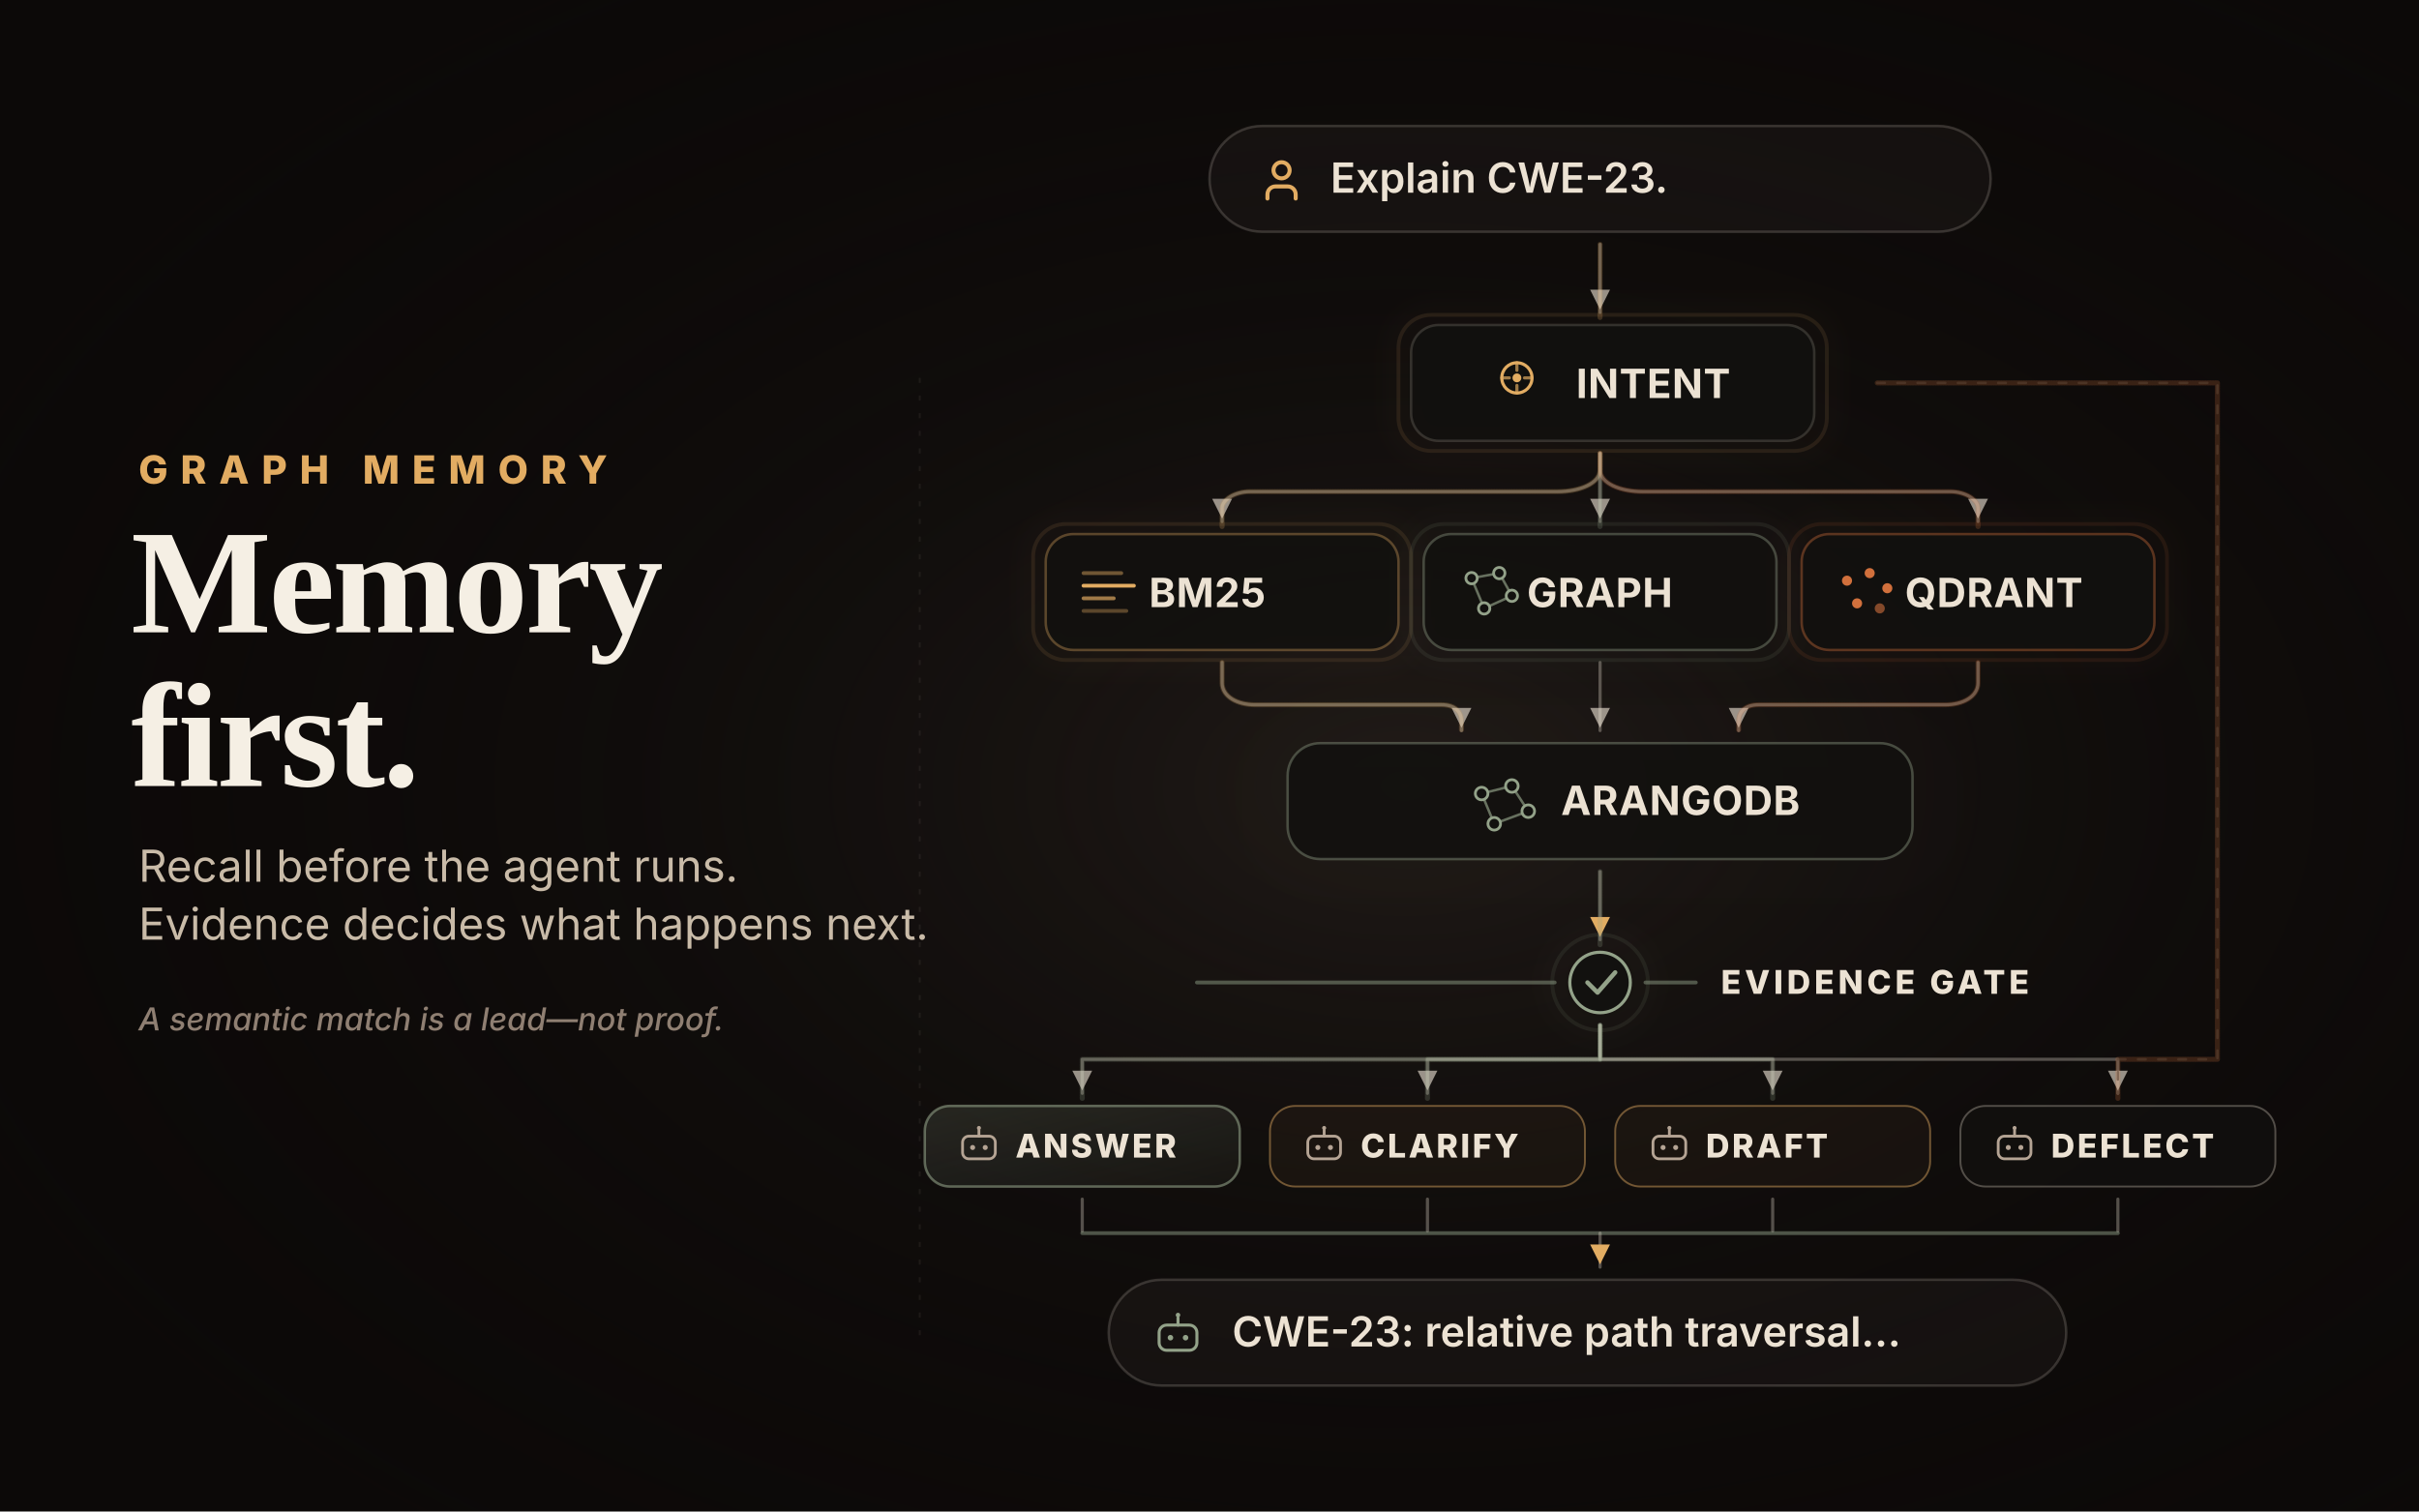
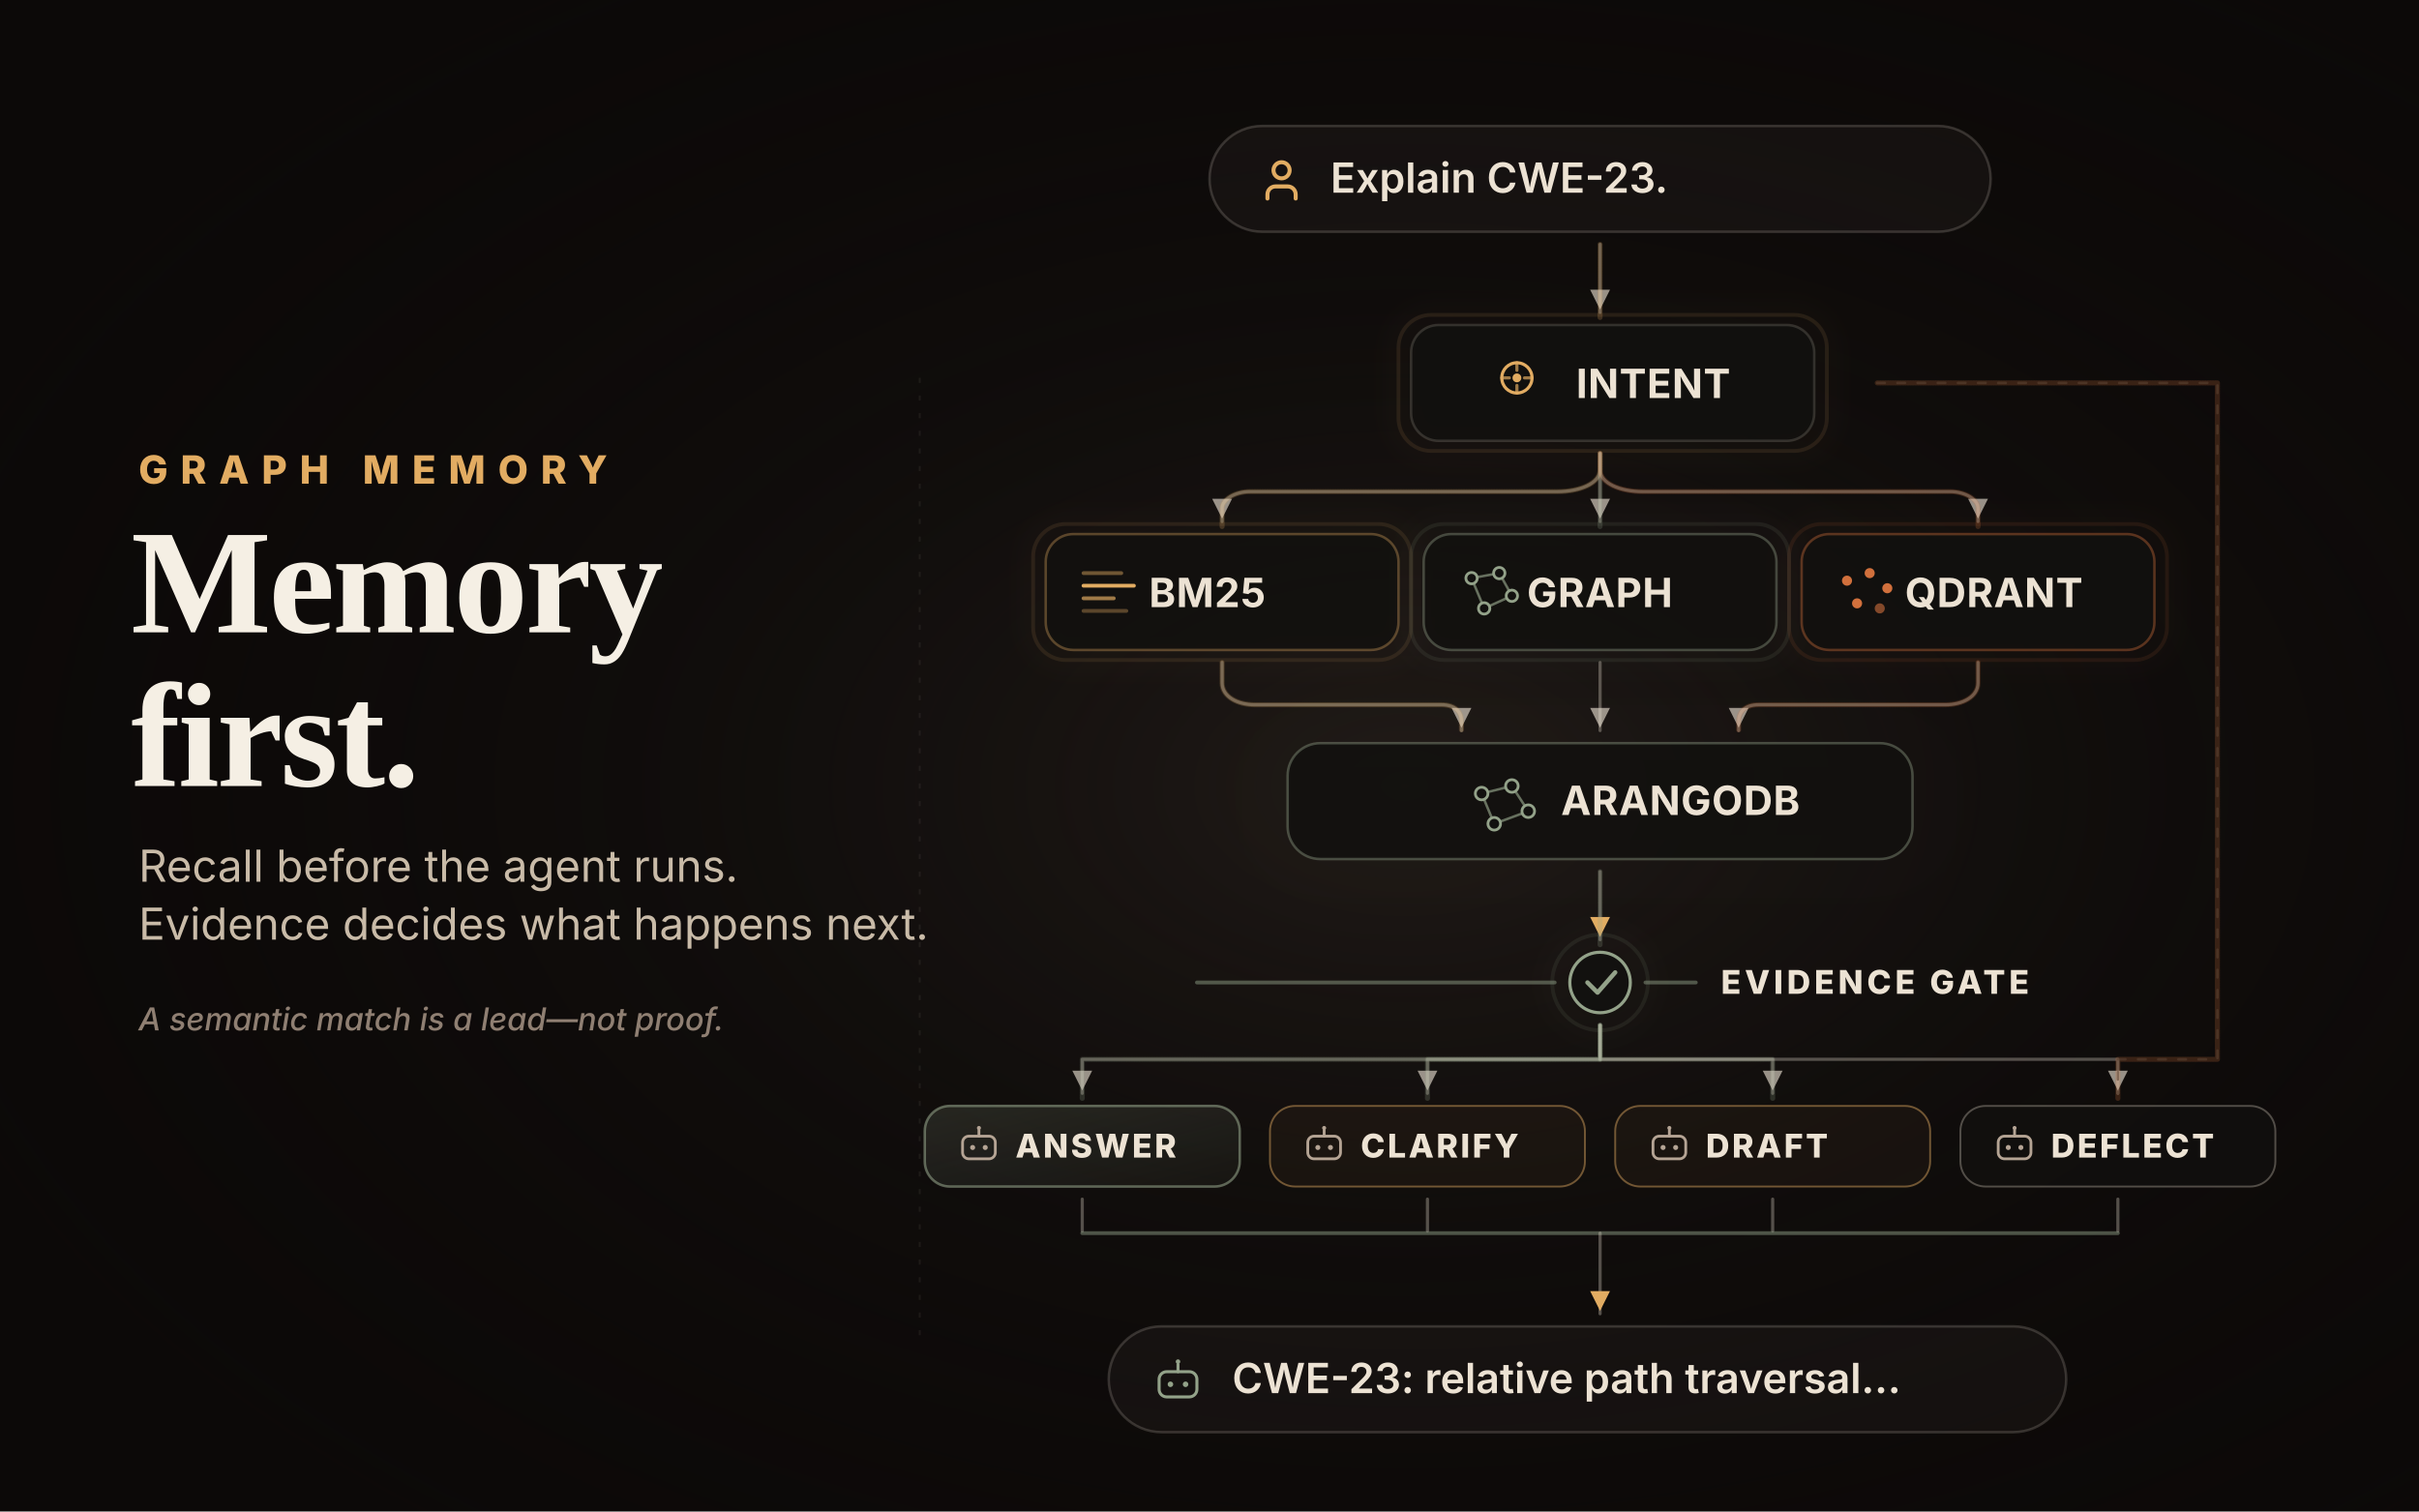
<svg xmlns="http://www.w3.org/2000/svg" viewBox="0 0 1920 1200" width="1920" height="1200" preserveAspectRatio="xMidYMid meet" role="img" aria-labelledby="memory-pipeline-title memory-pipeline-desc" tabindex="0">
  <defs>
    <radialGradient id="bg-glow" cx="58%" cy="52%" r="66%">
      <stop offset="0" stop-color="#261f1b" stop-opacity="0.78" />
      <stop offset="0.46" stop-color="#151210" stop-opacity="0.42" />
      <stop offset="1" stop-color="#0c0908" stop-opacity="0" />
    </radialGradient>
    <linearGradient id="answer-fill" x1="0" y1="0" x2="1" y2="1">
      <stop offset="0" stop-color="#93a289" stop-opacity="0.17" />
      <stop offset="1" stop-color="#93a289" stop-opacity="0.05" />
    </linearGradient>
    <marker id="flow-arrow" viewBox="0 0 10 10" refX="8" refY="5" markerWidth="9" markerHeight="9" orient="auto-start-reverse">
      <path d="M 0 1.5 L 7 5 L 0 8.5 z" fill="rgba(236,226,211,0.62)" />
    </marker>
    <marker id="flow-arrow-ember" viewBox="0 0 10 10" refX="8" refY="5" markerWidth="9" markerHeight="9" orient="auto-start-reverse">
      <path d="M 0 1.5 L 7 5 L 0 8.5 z" fill="#d1703c" />
    </marker>
    <marker id="flow-arrow-brass" viewBox="0 0 10 10" refX="8" refY="5" markerWidth="9" markerHeight="9" orient="auto-start-reverse">
      <path d="M 0 1.5 L 7 5 L 0 8.5 z" fill="#e2ac62" />
    </marker>
    <filter id="soft-glow" x="-80%" y="-80%" width="260%" height="260%">
      <feGaussianBlur stdDeviation="10" result="blur" />
      <feMerge>
        <feMergeNode in="blur" />
        <feMergeNode in="SourceGraphic" />
      </feMerge>
    </filter>
    <filter id="wide-glow" x="-120%" y="-120%" width="340%" height="340%">
      <feGaussianBlur stdDeviation="22" />
    </filter>
    <style>
      #memory-pipeline .sans {
        font-family: Inter, ui-sans-serif, system-ui, -apple-system, BlinkMacSystemFont, "Segoe UI", sans-serif;
      }
      #memory-pipeline .mono {
        font-family: ui-monospace, SFMono-Regular, Menlo, Monaco, Consolas, "Liberation Mono", monospace;
      }
      #memory-pipeline .eyebrow {
        fill: #e2ac62;
        font-size: 31px;
        font-weight: 760;
        letter-spacing: 10px;
      }
      #memory-pipeline .serif {
        font-family: Fraunces, Georgia, "Times New Roman", serif;
      }
      #memory-pipeline .headline {
        fill: #f5efe4;
        font-size: 118px;
        font-weight: 720;
        letter-spacing: -2px;
      }
      #memory-pipeline .subhead {
        fill: #c9bba8;
        font-size: 35px;
        font-weight: 430;
      }
      #memory-pipeline .footer {
        fill: #8f7f72;
        font-size: 25px;
        font-weight: 480;
        font-style: italic;
      }
      #memory-pipeline .stage-name {
        fill: #ece2d3;
        font-size: 32px;
        font-weight: 660;
        letter-spacing: 0.5px;
      }
      #memory-pipeline .query-label {
        fill: #e2ac62;
        font-size: 19px;
        font-weight: 760;
        letter-spacing: 3px;
      }
      #memory-pipeline .query-text {
        fill: #ece2d3;
        font-size: 33px;
        font-weight: 570;
      }
      #memory-pipeline .gate-name {
        fill: #ece2d3;
        font-size: 26px;
        font-weight: 760;
        letter-spacing: 3px;
      }
      #memory-pipeline .outcome-name {
        fill: #ece2d3;
        font-size: 26px;
        font-weight: 760;
        letter-spacing: 2px;
      }
      #memory-pipeline .terminal-label {
        fill: #b5a494;
        font-size: 26px;
        font-weight: 720;
        letter-spacing: 4px;
      }

      #memory-pipeline .panel {
        fill: rgba(18, 17, 15, 0.86);
        stroke: rgba(236, 226, 211, 0.16);
        stroke-width: 2;
      }
      #memory-pipeline .panel-soft {
        fill: rgba(18, 17, 15, 0.68);
        stroke: rgba(236, 226, 211, 0.30);
        stroke-width: 1.5;
      }
      #memory-pipeline .query-shell {
        fill: rgba(236, 226, 211, 0.035);
        stroke: rgba(236, 226, 211, 0.18);
        stroke-width: 2;
      }
      #memory-pipeline .base-path {
        fill: none;
        stroke: rgba(236, 226, 211, 0.32);
        stroke-width: 2.5;
        stroke-linecap: round;
        stroke-linejoin: round;
      }
      #memory-pipeline .base-path-faint {
        fill: none;
        stroke: #39332e;
        stroke-width: 2;
        stroke-linecap: round;
        stroke-dasharray: 6 10;
        opacity: 0.58;
      }
      #memory-pipeline .flow-path {
        fill: none;
        stroke-width: 4;
        stroke-linecap: round;
        stroke-linejoin: round;
        stroke-dasharray: 1;
        stroke-dashoffset: 0;
        opacity: 0.22;
      }
      #memory-pipeline .flow-amber { stroke: #e2ac62; }
      #memory-pipeline .flow-violet { stroke: #d1703c; }
      #memory-pipeline .flow-mint { stroke: #93a289; }
      #memory-pipeline .stage-halo {
        fill: none;
        stroke-width: 3;
        opacity: 0.12;
      }
      #memory-pipeline .halo-amber { stroke: #e2ac62; }
      #memory-pipeline .halo-violet { stroke: #d1703c; }
      #memory-pipeline .halo-mint { stroke: #93a289; }
      #memory-pipeline .intent-mark {
        fill: none;
        stroke: #e2ac62;
        stroke-width: 2.5;
        stroke-linecap: round;
      }
      #memory-pipeline .bm25-line {
        stroke: #e2ac62;
        stroke-width: 3;
        stroke-linecap: round;
      }
      #memory-pipeline .q-node {
        fill: #d1703c;
      }
      #memory-pipeline .q-edge {
        stroke: rgba(209, 112, 60, 0.7);
        stroke-width: 1.5;
      }
      #memory-pipeline .graph-edge {
        stroke: rgba(147, 162, 137, 0.66);
        stroke-width: 2;
      }
      #memory-pipeline .graph-node {
        fill: #12110f;
        stroke: #93a289;
        stroke-width: 2.2;
      }
      #memory-pipeline .gate-line {
        stroke: rgba(147, 162, 137, 0.48);
        stroke-width: 3;
        stroke-linecap: round;
      }
      #memory-pipeline .gate-ring {
        fill: #12110f;
        stroke: #93a289;
        stroke-width: 2.5;
      }
      #memory-pipeline .gate-check {
        fill: none;
        stroke: #93a289;
        stroke-width: 3.5;
        stroke-linecap: round;
        stroke-linejoin: round;
      }
      #memory-pipeline .answer-shell {
        fill: url(#answer-fill);
        stroke: rgba(147, 162, 137, 0.58);
        stroke-width: 2;
      }
      #memory-pipeline .clarify-shell {
        fill: rgba(226, 172, 98, 0.045);
        stroke: rgba(226, 172, 98, 0.45);
        stroke-width: 1.5;
      }
      #memory-pipeline .scan-shell {
        fill: rgba(209, 112, 60, 0.05);
        stroke: rgba(209, 112, 60, 0.55);
        stroke-width: 2;
        stroke-dasharray: 7 7;
      }
      #memory-pipeline .panel-02a { stroke: rgba(226, 172, 98, 0.34); }
      #memory-pipeline .panel-02b { stroke: rgba(209, 112, 60, 0.38); }
      #memory-pipeline .panel-03  { stroke: rgba(147, 162, 137, 0.40); }
      #memory-pipeline .panel-02g { stroke: rgba(147, 162, 137, 0.38); }

      @media (prefers-reduced-motion: no-preference) {
        @keyframes draw-query { 0%, 2% { stroke-dashoffset: 1; opacity: 0; } 8% { opacity: 1; } 12%, 20% { stroke-dashoffset: 0; opacity: 1; } 26%, 100% { stroke-dashoffset: 0; opacity: 0.18; } }
        @keyframes pulse-intent { 0%, 8%, 100% { opacity: 0; transform: scale(0.96); } 13%, 21% { opacity: 0.75; transform: scale(1); } 27% { opacity: 0.12; transform: scale(1.04); } }
        @keyframes draw-split { 0%, 13% { stroke-dashoffset: 1; opacity: 0; } 17% { opacity: 1; } 23%, 28% { stroke-dashoffset: 0; opacity: 1; } 33%, 100% { stroke-dashoffset: 0; opacity: 0.18; } }
        @keyframes pulse-recall { 0%, 18%, 100% { opacity: 0; transform: scale(0.97); } 24%, 31% { opacity: 0.72; transform: scale(1); } 36% { opacity: 0.10; transform: scale(1.03); } }
        @keyframes draw-merge { 0%, 24% { stroke-dashoffset: 1; opacity: 0; } 28% { opacity: 1; } 34%, 38% { stroke-dashoffset: 0; opacity: 1; } 43%, 100% { stroke-dashoffset: 0; opacity: 0.18; } }
        @keyframes pulse-record { 0%, 30%, 100% { opacity: 0; transform: scale(0.98); } 36%, 43% { opacity: 0.7; transform: scale(1.035); } 48% { opacity: 0.10; transform: scale(1.035); } }
        @keyframes draw-gate { 0%, 36% { stroke-dashoffset: 1; opacity: 0; } 40% { opacity: 1; } 46%, 50% { stroke-dashoffset: 0; opacity: 1; } 55%, 100% { stroke-dashoffset: 0; opacity: 0.18; } }
        @keyframes pulse-gate { 0%, 40%, 100% { opacity: 0; transform: scale(0.9); } 46%, 56% { opacity: 0.8; transform: scale(1); } 62% { opacity: 0.14; transform: scale(1.06); } }
        @keyframes query-dot {
          0%, 2% { transform: scale(0.7); opacity: 0.3; }
          10%, 22% { transform: scale(1.15); opacity: 1; }
          32%, 100% { transform: scale(1); opacity: 0.55; }
        }
        #memory-pipeline .query-flow { animation: draw-query 6s ease-in-out infinite; }
        #memory-pipeline .intent-halo {
          transform-origin: 1070px 334px;
          animation: pulse-intent 6s ease-in-out infinite;
        }
        #memory-pipeline .split-flow { animation: draw-split 6s ease-in-out infinite; }
        #memory-pipeline .bm25-halo {
          transform-origin: 770px 500px;
          animation: pulse-recall 6s ease-in-out infinite;
        }
        #memory-pipeline .graph-halo {
          transform-origin: 1070px 500px;
          animation: pulse-recall 6s ease-in-out infinite;
        }
        #memory-pipeline .qdrant-halo {
          transform-origin: 1370px 500px;
          animation: pulse-recall 6s ease-in-out infinite;
        }
        #memory-pipeline .merge-flow { animation: draw-merge 6s ease-in-out infinite; }
        #memory-pipeline .record-halo {
          transform-origin: 1070px 666px;
          animation: pulse-record 6s ease-in-out infinite;
        }
        #memory-pipeline .gate-flow { animation: draw-gate 6s ease-in-out infinite; }
        #memory-pipeline .gate-halo {
          transform-origin: 1070px 810px;
          animation: pulse-gate 6s ease-in-out infinite;
        }
        #memory-pipeline .query-dot { transform-origin: 817px 173px; animation: query-dot 6s ease-in-out infinite; }
        @keyframes deflect-run { 0%, 78% { stroke-dashoffset: 1; opacity: 0; } 80% { opacity: 0.9; } 84%, 96% { stroke-dashoffset: 0; opacity: 0.9; } 99%, 100% { stroke-dashoffset: 0; opacity: 0; } }
        @keyframes pill-cycle-deflect { 0%, 85% { opacity: 0.45; } 87%, 99% { opacity: 1; } 100% { opacity: 0.45; } }
        @keyframes qph1 { 0% { opacity: 0; } 0.5% { opacity: 0; } 2.0% { opacity: 1; } 25.5% { opacity: 1; } 27.0% { opacity: 0; } 100% { opacity: 0; } }
        @keyframes qph2 { 0% { opacity: 0; } 25.5% { opacity: 0; } 27.0% { opacity: 1; } 50.5% { opacity: 1; } 52.0% { opacity: 0; } 100% { opacity: 0; } }
        @keyframes qph3 { 0% { opacity: 0; } 50.5% { opacity: 0; } 52.0% { opacity: 1; } 75.5% { opacity: 1; } 77.0% { opacity: 0; } 100% { opacity: 0; } }
        @keyframes qph4 { 0% { opacity: 0; } 0.5% { opacity: 1; } 2.0% { opacity: 0; } 75.5% { opacity: 0; } 77.0% { opacity: 1; } 100% { opacity: 0; } }
        @keyframes rph1 { 0% { opacity: 0; } 12.0% { opacity: 0; } 13.5% { opacity: 1; } 25.5% { opacity: 1; } 27.0% { opacity: 0; } 100% { opacity: 0; } }
        @keyframes rph2 { 0% { opacity: 0; } 37.0% { opacity: 0; } 38.5% { opacity: 1; } 50.5% { opacity: 1; } 52.0% { opacity: 0; } 100% { opacity: 0; } }
        @keyframes rph3 { 0% { opacity: 0; } 62.0% { opacity: 0; } 63.5% { opacity: 1; } 75.5% { opacity: 1; } 77.0% { opacity: 0; } 100% { opacity: 0; } }
        @keyframes rph4 { 0% { opacity: 0; } 0.5% { opacity: 1; } 2.0% { opacity: 0; } 87.0% { opacity: 0; } 88.5% { opacity: 1; } 100% { opacity: 0; } }
        @keyframes pillph1 { 0% { opacity: 0.45; } 11.5% { opacity: 0.45; } 13.0% { opacity: 1; } 24.0% { opacity: 1; } 25.5% { opacity: 0.45; } 100% { opacity: 0.45; } }
        @keyframes pillph2 { 0% { opacity: 0.45; } 36.5% { opacity: 0.45; } 38.0% { opacity: 1; } 49.0% { opacity: 1; } 50.5% { opacity: 0.45; } 100% { opacity: 0.45; } }
        @keyframes pillph3 { 0% { opacity: 0.45; } 61.5% { opacity: 0.45; } 63.0% { opacity: 1; } 74.0% { opacity: 1; } 75.5% { opacity: 0.45; } 100% { opacity: 0.45; } }
        @keyframes pillph4 { 0% { opacity: 0.45; } 0.5% { opacity: 0.45; } 86.5% { opacity: 0.45; } 88.0% { opacity: 1; } 99.0% { opacity: 1; } 100% { opacity: 0.45; } }
        @keyframes flowph1 { 0% { opacity: 0; } 10.5% { opacity: 0; } 11.5% { opacity: 0.9; } 15.0% { opacity: 0.9; } 17.0% { opacity: 0; } 100% { opacity: 0; } }
        @keyframes flowph2 { 0% { opacity: 0; } 35.5% { opacity: 0; } 36.5% { opacity: 0.9; } 40.0% { opacity: 0.9; } 42.0% { opacity: 0; } 100% { opacity: 0; } }
        @keyframes flowph3 { 0% { opacity: 0; } 60.5% { opacity: 0; } 61.5% { opacity: 0.9; } 65.0% { opacity: 0.9; } 67.0% { opacity: 0; } 100% { opacity: 0; } }
        @keyframes flowph4 { 0% { opacity: 0; } 85.5% { opacity: 0; } 86.5% { opacity: 0.9; } 90.0% { opacity: 0.9; } 92.0% { opacity: 0; } 100% { opacity: 0; } }
        #memory-pipeline .q1 { animation: qph1 24s linear infinite; }
        #memory-pipeline .q2 { animation: qph2 24s linear infinite; }
        #memory-pipeline .q3 { animation: qph3 24s linear infinite; }
        #memory-pipeline .q4 { animation: qph4 24s linear infinite; }
        #memory-pipeline .r1 { animation: rph1 24s linear infinite; }
        #memory-pipeline .r2 { animation: rph2 24s linear infinite; }
        #memory-pipeline .r3 { animation: rph3 24s linear infinite; }
        #memory-pipeline .r4 { animation: rph4 24s linear infinite; }
        #memory-pipeline .route-flow-1 { stroke-dashoffset: 0; animation: flowph1 24s linear infinite; }
        #memory-pipeline .route-flow-2 { stroke-dashoffset: 0; animation: flowph2 24s linear infinite; }
        #memory-pipeline .route-flow-3 { stroke-dashoffset: 0; animation: flowph3 24s linear infinite; }
        #memory-pipeline .route-pill-1 { animation: pillph1 24s linear infinite; }
        #memory-pipeline .route-pill-2 { animation: pillph2 24s linear infinite; }
        #memory-pipeline .route-pill-3 { animation: pillph3 24s linear infinite; }
        #memory-pipeline .route-pill-4 { animation: pill-cycle-deflect 24s linear infinite; }
        #memory-pipeline .deflect-flow { animation: deflect-run 24s linear infinite; }
      }
    </style>
  </defs>
  <g id="memory-pipeline">
    <rect width="1920" height="1200" fill="#0c0908" />
    <rect width="1920" height="1200" fill="url(#bg-glow)" />
    <g aria-label="Card heading" transform="translate(0 -62)">
      <text x="110" y="446" class="sans eyebrow">GRAPH MEMORY</text>
      <text x="104" y="564" class="serif headline">Memory</text>
      <text x="104" y="686" class="serif headline">first.</text>
      <text x="110" y="762" class="sans subhead">Recall before the agent runs.</text>
      <text x="110" y="808" class="sans subhead">Evidence decides what happens next.</text>
      <text x="110" y="880" class="sans footer">A semantic match is a lead—not proof.</text>
    </g>
    <line x1="730" y1="300" x2="730" y2="1060" stroke="rgba(236,226,211,0.07)" stroke-dasharray="4 10" stroke-width="1.5" />
    <g transform="translate(200 -30)">
      <g aria-label="Example question">
        <rect x="760" y="130" width="620" height="84" rx="42" class="query-shell" />
        <g transform="translate(798 154) scale(1.6)" aria-hidden="true" fill="none" stroke="#e2ac62" stroke-width="2" stroke-linecap="round" stroke-linejoin="round">
          <path d="M19 21v-2a4 4 0 0 0-4-4H9a4 4 0 0 0-4 4v2" />
          <circle cx="12" cy="7" r="4" />
        </g>
        <text x="856" y="183" class="sans query-text q1">Explain CWE-23.</text>
        <text x="856" y="183" class="sans query-text q2" opacity="0">How do I secure it?</text>
        <text x="856" y="183" class="sans query-text q3" opacity="0">Draft a fix runbook.</text>
        <text x="856" y="183" class="sans query-text q4" opacity="0">What's the weather?</text>
      </g>
      <g aria-label="Intent stage">
        <path d="M 1070 224 V278" class="base-path" marker-end="url(#flow-arrow)" />
        <path d="M 1070 224 V282" class="flow-path flow-amber query-flow" pathLength="1" />
        <rect x="910" y="280" width="340" height="108" rx="26" class="stage-halo halo-amber intent-halo" filter="url(#soft-glow)" />
        <rect x="920" y="288" width="320" height="92" rx="22" class="panel" />
        <g transform="translate(988 316)" aria-hidden="true">
          <circle cx="16" cy="14" r="12" class="intent-mark" />
          <path d="M16 2 V8 M16 20 V26 M4 14 H10 M22 14 H28" class="intent-mark" opacity="0.68" />
          <circle cx="16" cy="14" r="3.5" fill="#e2ac62" />
        </g>
        <text x="1051" y="346" class="sans stage-name">INTENT</text>
      </g>
      <g aria-label="Hybrid recall stage">
        <path d="M 1070 390 V402.9 C 1070 413.7 1054 420.3 1036 420.3 H792 C 780 420.3 770 426.8 770 433.3 V444" class="base-path" marker-end="url(#flow-arrow)" />
        <path d="M 1070 390 V444" class="base-path" marker-end="url(#flow-arrow)" />
        <path d="M 1070 390 V402.9 C 1070 413.7 1086 420.3 1104 420.3 H1348 C 1360 420.3 1370 426.8 1370 433.3 V444" class="base-path" marker-end="url(#flow-arrow)" />
        <path d="M 1070 390 V402.9 C 1070 413.7 1054 420.3 1036 420.3 H792 C 780 420.3 770 426.8 770 433.3 V448" class="flow-path flow-amber split-flow" pathLength="1" />
        <path d="M 1070 390 V448" class="flow-path flow-mint split-flow" pathLength="1" />
        <path d="M 1070 390 V402.9 C 1070 413.7 1086 420.3 1104 420.3 H1348 C 1360 420.3 1370 426.8 1370 433.3 V448" class="flow-path flow-violet split-flow" pathLength="1" />
        <rect x="620" y="446" width="300" height="108" rx="26" class="stage-halo halo-amber bm25-halo" filter="url(#soft-glow)" />
        <rect x="630" y="454" width="280" height="92" rx="22" class="panel panel-02a" />
        <g transform="translate(660 481)" aria-hidden="true">
          <line x1="0" y1="4" x2="30" y2="4" class="bm25-line" opacity="0.45" />
          <line x1="0" y1="14" x2="40" y2="14" class="bm25-line" />
          <line x1="0" y1="24" x2="24" y2="24" class="bm25-line" opacity="0.68" />
          <line x1="0" y1="34" x2="34" y2="34" class="bm25-line" opacity="0.35" />
        </g>
        <text x="712" y="512" class="sans stage-name">BM25</text>
        <rect x="920" y="446" width="300" height="108" rx="26" class="stage-halo halo-mint graph-halo" filter="url(#soft-glow)" />
        <rect x="930" y="454" width="280" height="92" rx="22" class="panel panel-02g" />
        <g transform="translate(960 481)" aria-hidden="true">
          <line x1="8" y1="8" x2="30" y2="4" class="graph-edge" />
          <line x1="30" y1="4" x2="40" y2="22" class="graph-edge" />
          <line x1="8" y1="8" x2="18" y2="32" class="graph-edge" />
          <line x1="18" y1="32" x2="40" y2="22" class="graph-edge" />
          <circle cx="8" cy="8" r="4.5" class="graph-node" />
          <circle cx="30" cy="4" r="4.5" class="graph-node" />
          <circle cx="40" cy="22" r="4.5" class="graph-node" />
          <circle cx="18" cy="32" r="4.5" class="graph-node" />
        </g>
        <text x="1012" y="512" class="sans stage-name">GRAPH</text>
        <rect x="1220" y="446" width="300" height="108" rx="26" class="stage-halo halo-violet qdrant-halo" filter="url(#soft-glow)" />
        <rect x="1230" y="454" width="280" height="92" rx="22" class="panel panel-02b" />
        <g transform="translate(1260 481)" aria-hidden="true">
          <circle cx="6" cy="10" r="4" class="q-node" />
          <circle cx="24" cy="4" r="4" class="q-node" />
          <circle cx="38" cy="16" r="4" class="q-node" />
          <circle cx="14" cy="28" r="4" class="q-node" />
          <circle cx="32" cy="32" r="4" class="q-node" opacity="0.6" />
        </g>
        <text x="1312" y="512" class="sans stage-name">QDRANT</text>
      </g>
      <g aria-label="Canonical record and graph evidence stage">
        <path d="M 770 556 V572.1 C 770 583 782 589.5 796 589.5 H944 C 956 589.5 960 596.1 960 602.6 V610" class="base-path" marker-end="url(#flow-arrow)" />
        <path d="M 1070 556 V610" class="base-path" marker-end="url(#flow-arrow)" />
        <path d="M 1370 556 V572.1 C 1370 583 1358 589.5 1344 589.5 H1196 C 1184 589.5 1180 596.1 1180 602.6 V610" class="base-path" marker-end="url(#flow-arrow)" />
        <path d="M 770 556 V572.1 C 770 583 782 589.5 796 589.5 H944 C 956 589.5 960 596.1 960 602.6 V610" class="flow-path flow-amber merge-flow" pathLength="1" />
        <path d="M 1370 556 V572.1 C 1370 583 1358 589.5 1344 589.5 H1196 C 1184 589.5 1180 596.1 1180 602.6 V610" class="flow-path flow-violet merge-flow" pathLength="1" />
        <rect x="808" y="612" width="524" height="108" rx="32" class="stage-halo halo-mint record-halo" filter="url(#wide-glow)" />
        <rect x="822" y="620" width="496" height="92" rx="26" class="panel panel-03" />
        <g transform="translate(968 650)" aria-hidden="true">
          <line x1="8" y1="10" x2="32" y2="4" class="graph-edge" />
          <line x1="32" y1="4" x2="45" y2="24" class="graph-edge" />
          <line x1="8" y1="10" x2="18" y2="34" class="graph-edge" />
          <line x1="18" y1="34" x2="45" y2="24" class="graph-edge" />
          <circle cx="8" cy="10" r="5" class="graph-node" />
          <circle cx="32" cy="4" r="5" class="graph-node" />
          <circle cx="45" cy="24" r="5" class="graph-node" />
          <circle cx="18" cy="34" r="5" class="graph-node" />
        </g>
        <text x="1039" y="677" class="sans stage-name">ARANGODB</text>
      </g>
      <g aria-label="Evidence gate">
        <path d="M 1070 722 V776" class="base-path" marker-end="url(#flow-arrow-brass)" />
        <path d="M 1070 722 V780" class="flow-path flow-mint gate-flow" pathLength="1" />
        <circle cx="1070" cy="810" r="38" class="stage-halo halo-mint gate-halo" filter="url(#soft-glow)" />
        <line x1="750" y1="810" x2="1034" y2="810" class="gate-line" />
        <line x1="1106" y1="810" x2="1146" y2="810" class="gate-line" />
        <circle cx="1070" cy="810" r="24" class="gate-ring" />
        <path d="M 1060 810 L 1068 818 L 1082 802" class="gate-check" />
        <text x="1166" y="819" class="sans gate-name">EVIDENCE GATE</text>
      </g>
      <g aria-label="Bounded outcomes">
        <path d="M 1070 844 V871 H659 V898" class="base-path" marker-end="url(#flow-arrow)" />
        <path d="M 1070 844 V871 H933 V898" class="base-path" marker-end="url(#flow-arrow)" />
        <path d="M 1070 844 V871 H1207 V898" class="base-path" marker-end="url(#flow-arrow)" />
        <path d="M 1070 844 V871 H1481 V898" class="base-path" marker-end="url(#flow-arrow)" />
        <path d="M 1070 844 V871 H659 V902" class="flow-path flow-mint route-flow-1" pathLength="1" />
        <path d="M 1070 844 V871 H933 V902" class="flow-path flow-mint route-flow-2" pathLength="1" />
        <path d="M 1070 844 V871 H1207 V902" class="flow-path flow-mint route-flow-3" pathLength="1" />
        <path d="M 1290 334 H1560 V871 H1481 V898" class="base-path-faint" />
        <path d="M 1290 334 H1560 V871 H1481 V902" class="flow-path flow-violet deflect-flow" pathLength="1" />
        <g class="route-pill-1" aria-label="Answer outcome">
          <rect x="534" y="908" width="250" height="64" rx="20" class="answer-shell" />
          <g transform="translate(562 922)" aria-hidden="true" fill="none" stroke="#b5a494" stroke-width="2.2" stroke-linecap="round">
            <rect x="2" y="10" width="26" height="18" rx="5" />
            <line x1="15" y1="10" x2="15" y2="5" />
            <circle cx="15" cy="3.5" r="1.6" fill="#b5a494" stroke="none" />
            <circle cx="10" cy="19" r="2" fill="#b5a494" stroke="none" />
            <circle cx="20" cy="19" r="2" fill="#b5a494" stroke="none" />
          </g>
          <text x="606" y="949" class="sans outcome-name">ANSWER</text>
        </g>
        <g class="route-pill-2" aria-label="Clarify outcome">
          <rect x="808" y="908" width="250" height="64" rx="20" class="clarify-shell" />
          <g transform="translate(836 922)" aria-hidden="true" fill="none" stroke="#b5a494" stroke-width="2.2" stroke-linecap="round">
            <rect x="2" y="10" width="26" height="18" rx="5" />
            <line x1="15" y1="10" x2="15" y2="5" />
            <circle cx="15" cy="3.5" r="1.6" fill="#b5a494" stroke="none" />
            <circle cx="10" cy="19" r="2" fill="#b5a494" stroke="none" />
            <circle cx="20" cy="19" r="2" fill="#b5a494" stroke="none" />
          </g>
          <text x="880" y="949" class="sans outcome-name">CLARIFY</text>
        </g>
        <g class="route-pill-3" aria-label="Draft outcome">
          <rect x="1082" y="908" width="250" height="64" rx="20" class="clarify-shell" />
          <g transform="translate(1110 922)" aria-hidden="true" fill="none" stroke="#b5a494" stroke-width="2.2" stroke-linecap="round">
            <rect x="2" y="10" width="26" height="18" rx="5" />
            <line x1="15" y1="10" x2="15" y2="5" />
            <circle cx="15" cy="3.5" r="1.6" fill="#b5a494" stroke="none" />
            <circle cx="10" cy="19" r="2" fill="#b5a494" stroke="none" />
            <circle cx="20" cy="19" r="2" fill="#b5a494" stroke="none" />
          </g>
          <text x="1154" y="949" class="sans outcome-name">DRAFT</text>
        </g>
        <g class="route-pill-4" aria-label="Deflect outcome">
          <rect x="1356" y="908" width="250" height="64" rx="20" class="panel-soft" />
          <g transform="translate(1384 922)" aria-hidden="true" fill="none" stroke="#b5a494" stroke-width="2.2" stroke-linecap="round">
            <rect x="2" y="10" width="26" height="18" rx="5" />
            <line x1="15" y1="10" x2="15" y2="5" />
            <circle cx="15" cy="3.5" r="1.6" fill="#b5a494" stroke="none" />
            <circle cx="10" cy="19" r="2" fill="#b5a494" stroke="none" />
            <circle cx="20" cy="19" r="2" fill="#b5a494" stroke="none" />
          </g>
          <text x="1428" y="949" class="sans outcome-name">DEFLECT</text>
        </g>
        <g aria-label="Agent response to the human">
          <path d="M 659 982 V1007.3" class="base-path" />
          <path d="M 933 982 V1007.3" class="base-path" />
          <path d="M 1207 982 V1007.3" class="base-path" />
          <path d="M 1481 982 V1007.3" class="base-path" />
          <line x1="659" y1="1009" x2="1481" y2="1009" class="gate-line" />
-           <path d="M 1070 1009 V1036" class="base-path" marker-end="url(#flow-arrow-brass)" />
-           <g id="response-label" data-component="label" data-grid-row="response" transform="translate(680 1046)">
+           <path d="M 1070 1009 V1073" class="base-path" marker-end="url(#flow-arrow-brass)" />
+           <g id="response-label" data-component="label" data-grid-row="response" transform="translate(680 1083)">
            <rect x="0" y="0" width="760" height="84" rx="42" class="query-shell" />
            <g class="label-icon" transform="translate(38 24)" aria-hidden="true" fill="none" stroke="#93a289" stroke-width="2.4" stroke-linecap="round">
              <rect x="2" y="12" width="30" height="20" rx="6" />
              <line x1="17" y1="12" x2="17" y2="6" />
              <circle cx="17" cy="4" r="1.8" fill="#93a289" stroke="none" />
              <circle cx="11" cy="22" r="2.2" fill="#93a289" stroke="none" />
              <circle cx="23" cy="22" r="2.2" fill="#93a289" stroke="none" />
            </g>
            <text x="98" y="53" class="sans query-text r1">CWE-23: relative path traversal…</text>
            <text x="98" y="53" class="sans query-text r2" opacity="0">Which system do you mean?</text>
            <text x="98" y="53" class="sans query-text r3" opacity="0">Draft ready for your signoff.</text>
            <text x="98" y="53" class="sans query-text r4" opacity="0">That's outside this project.</text>
          </g>
        </g>
      </g>
    </g>
  </g>
</svg>
